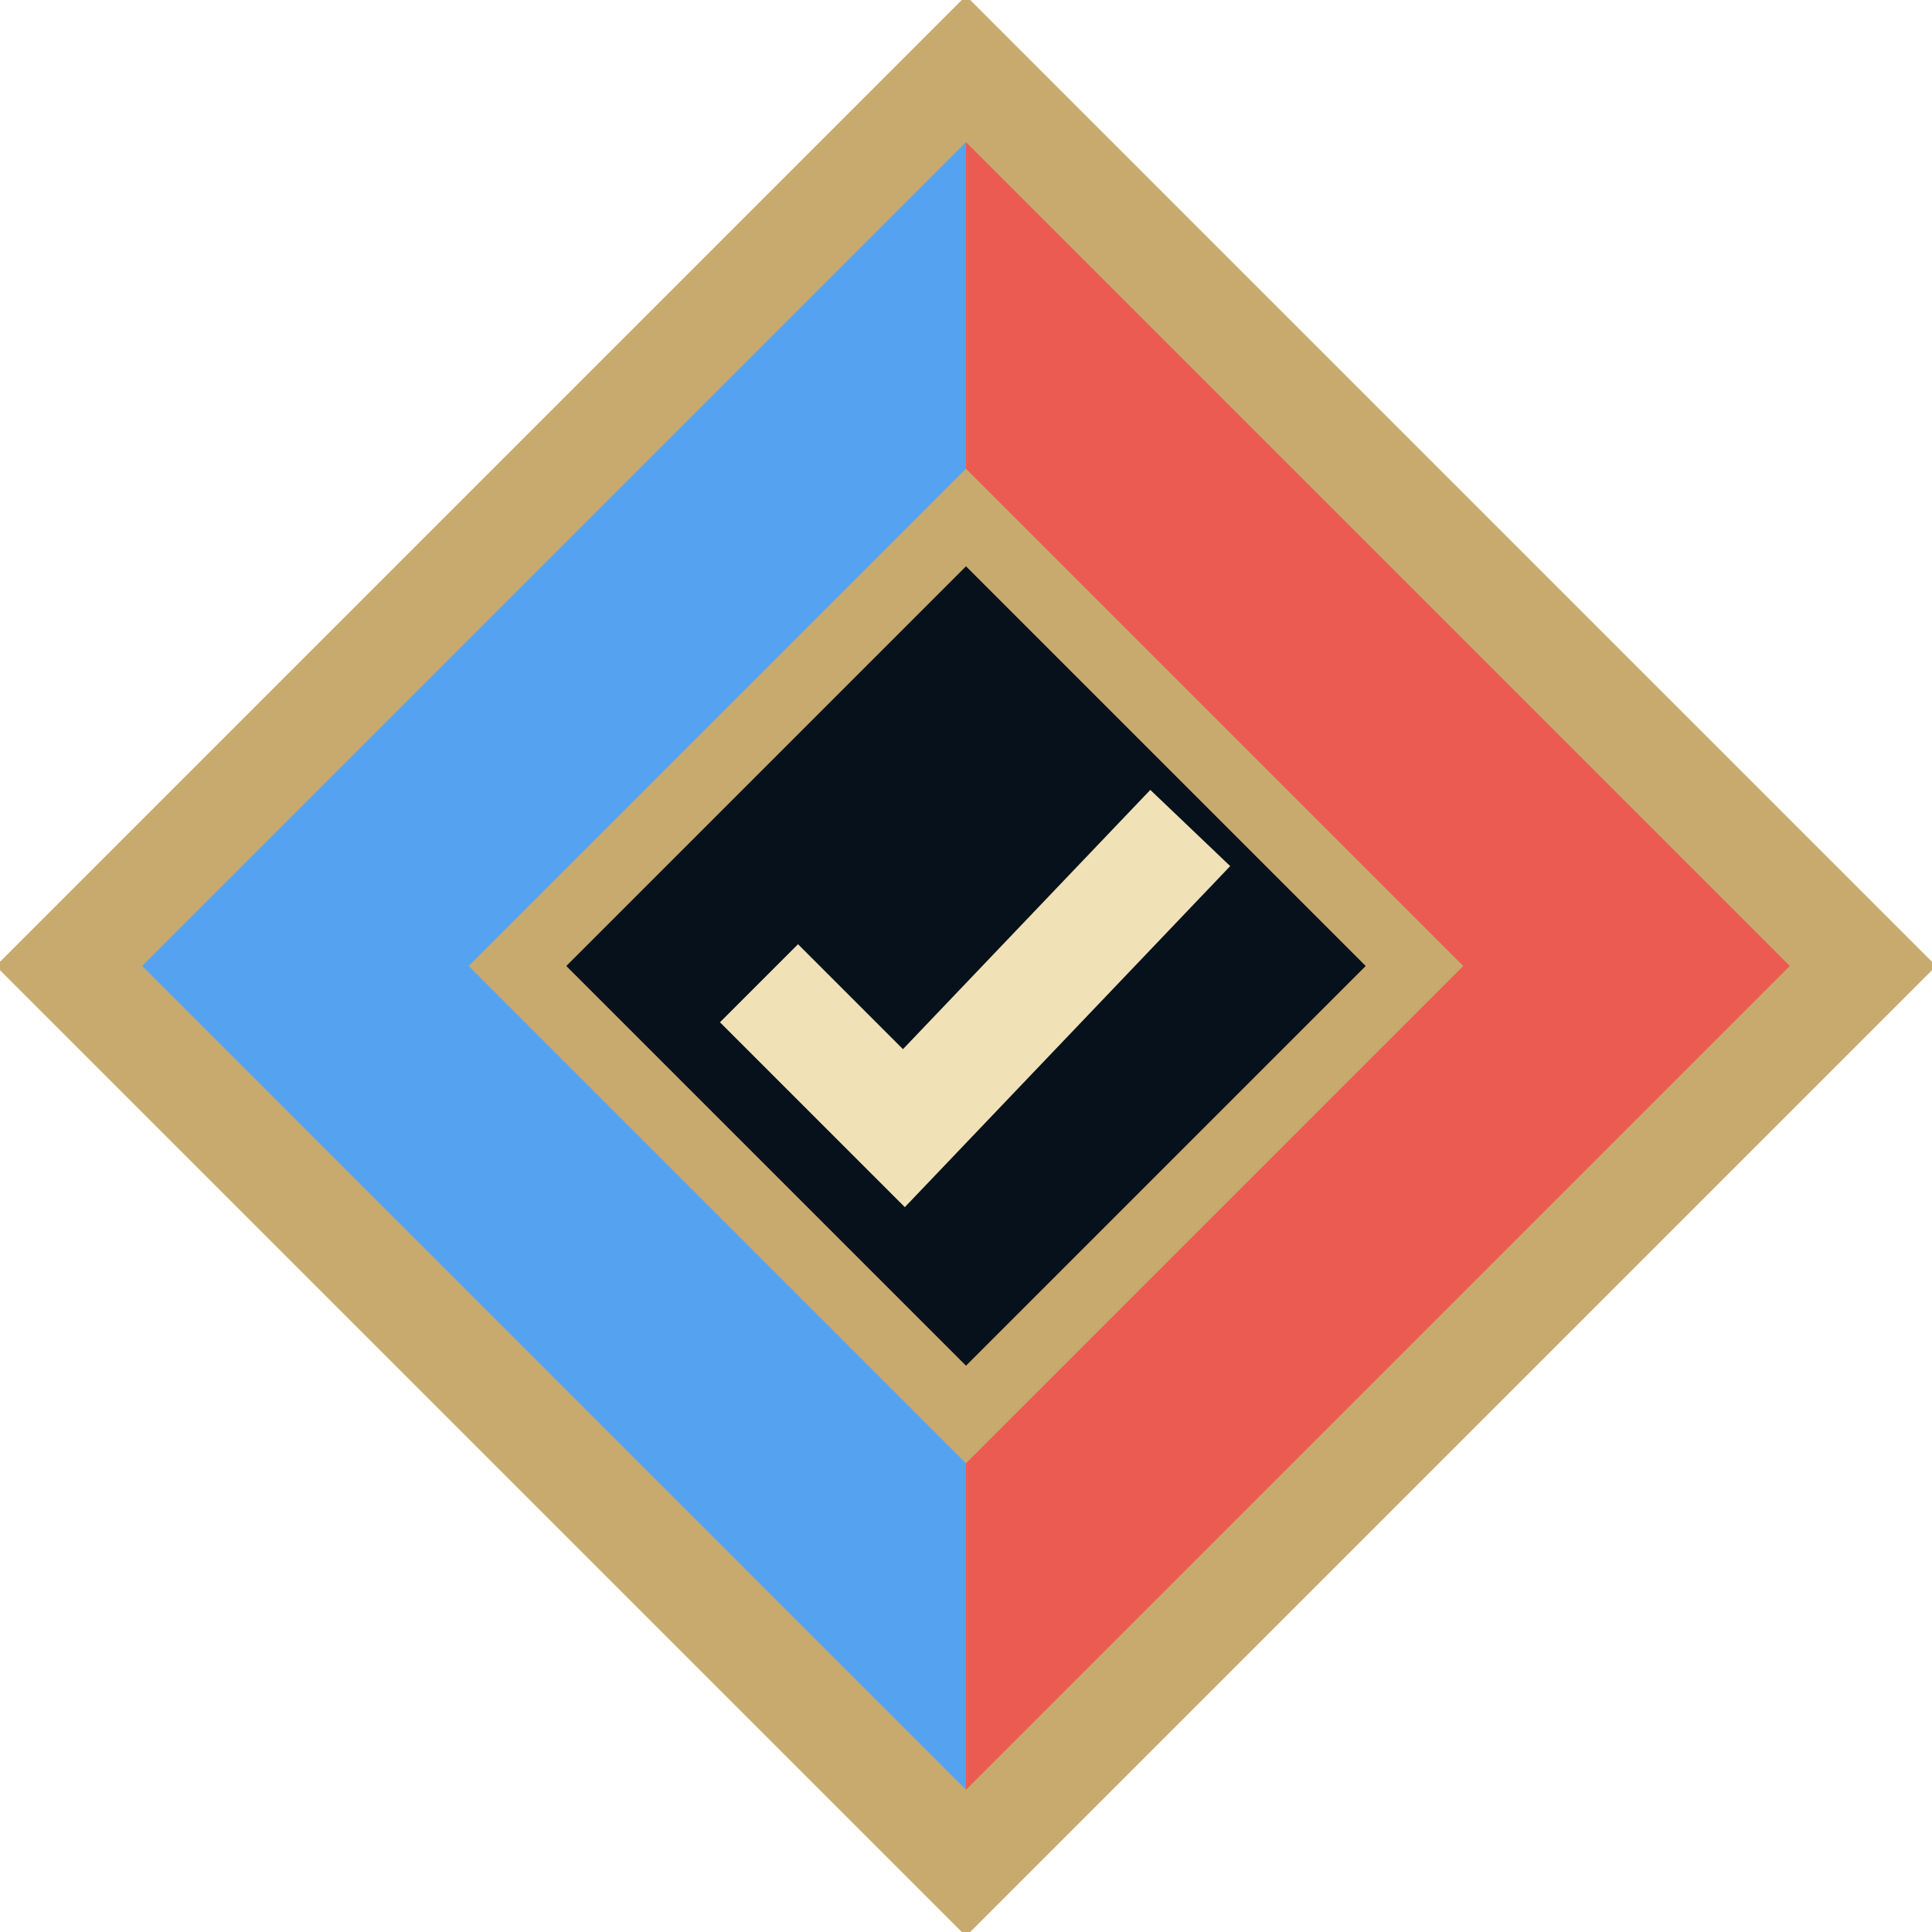
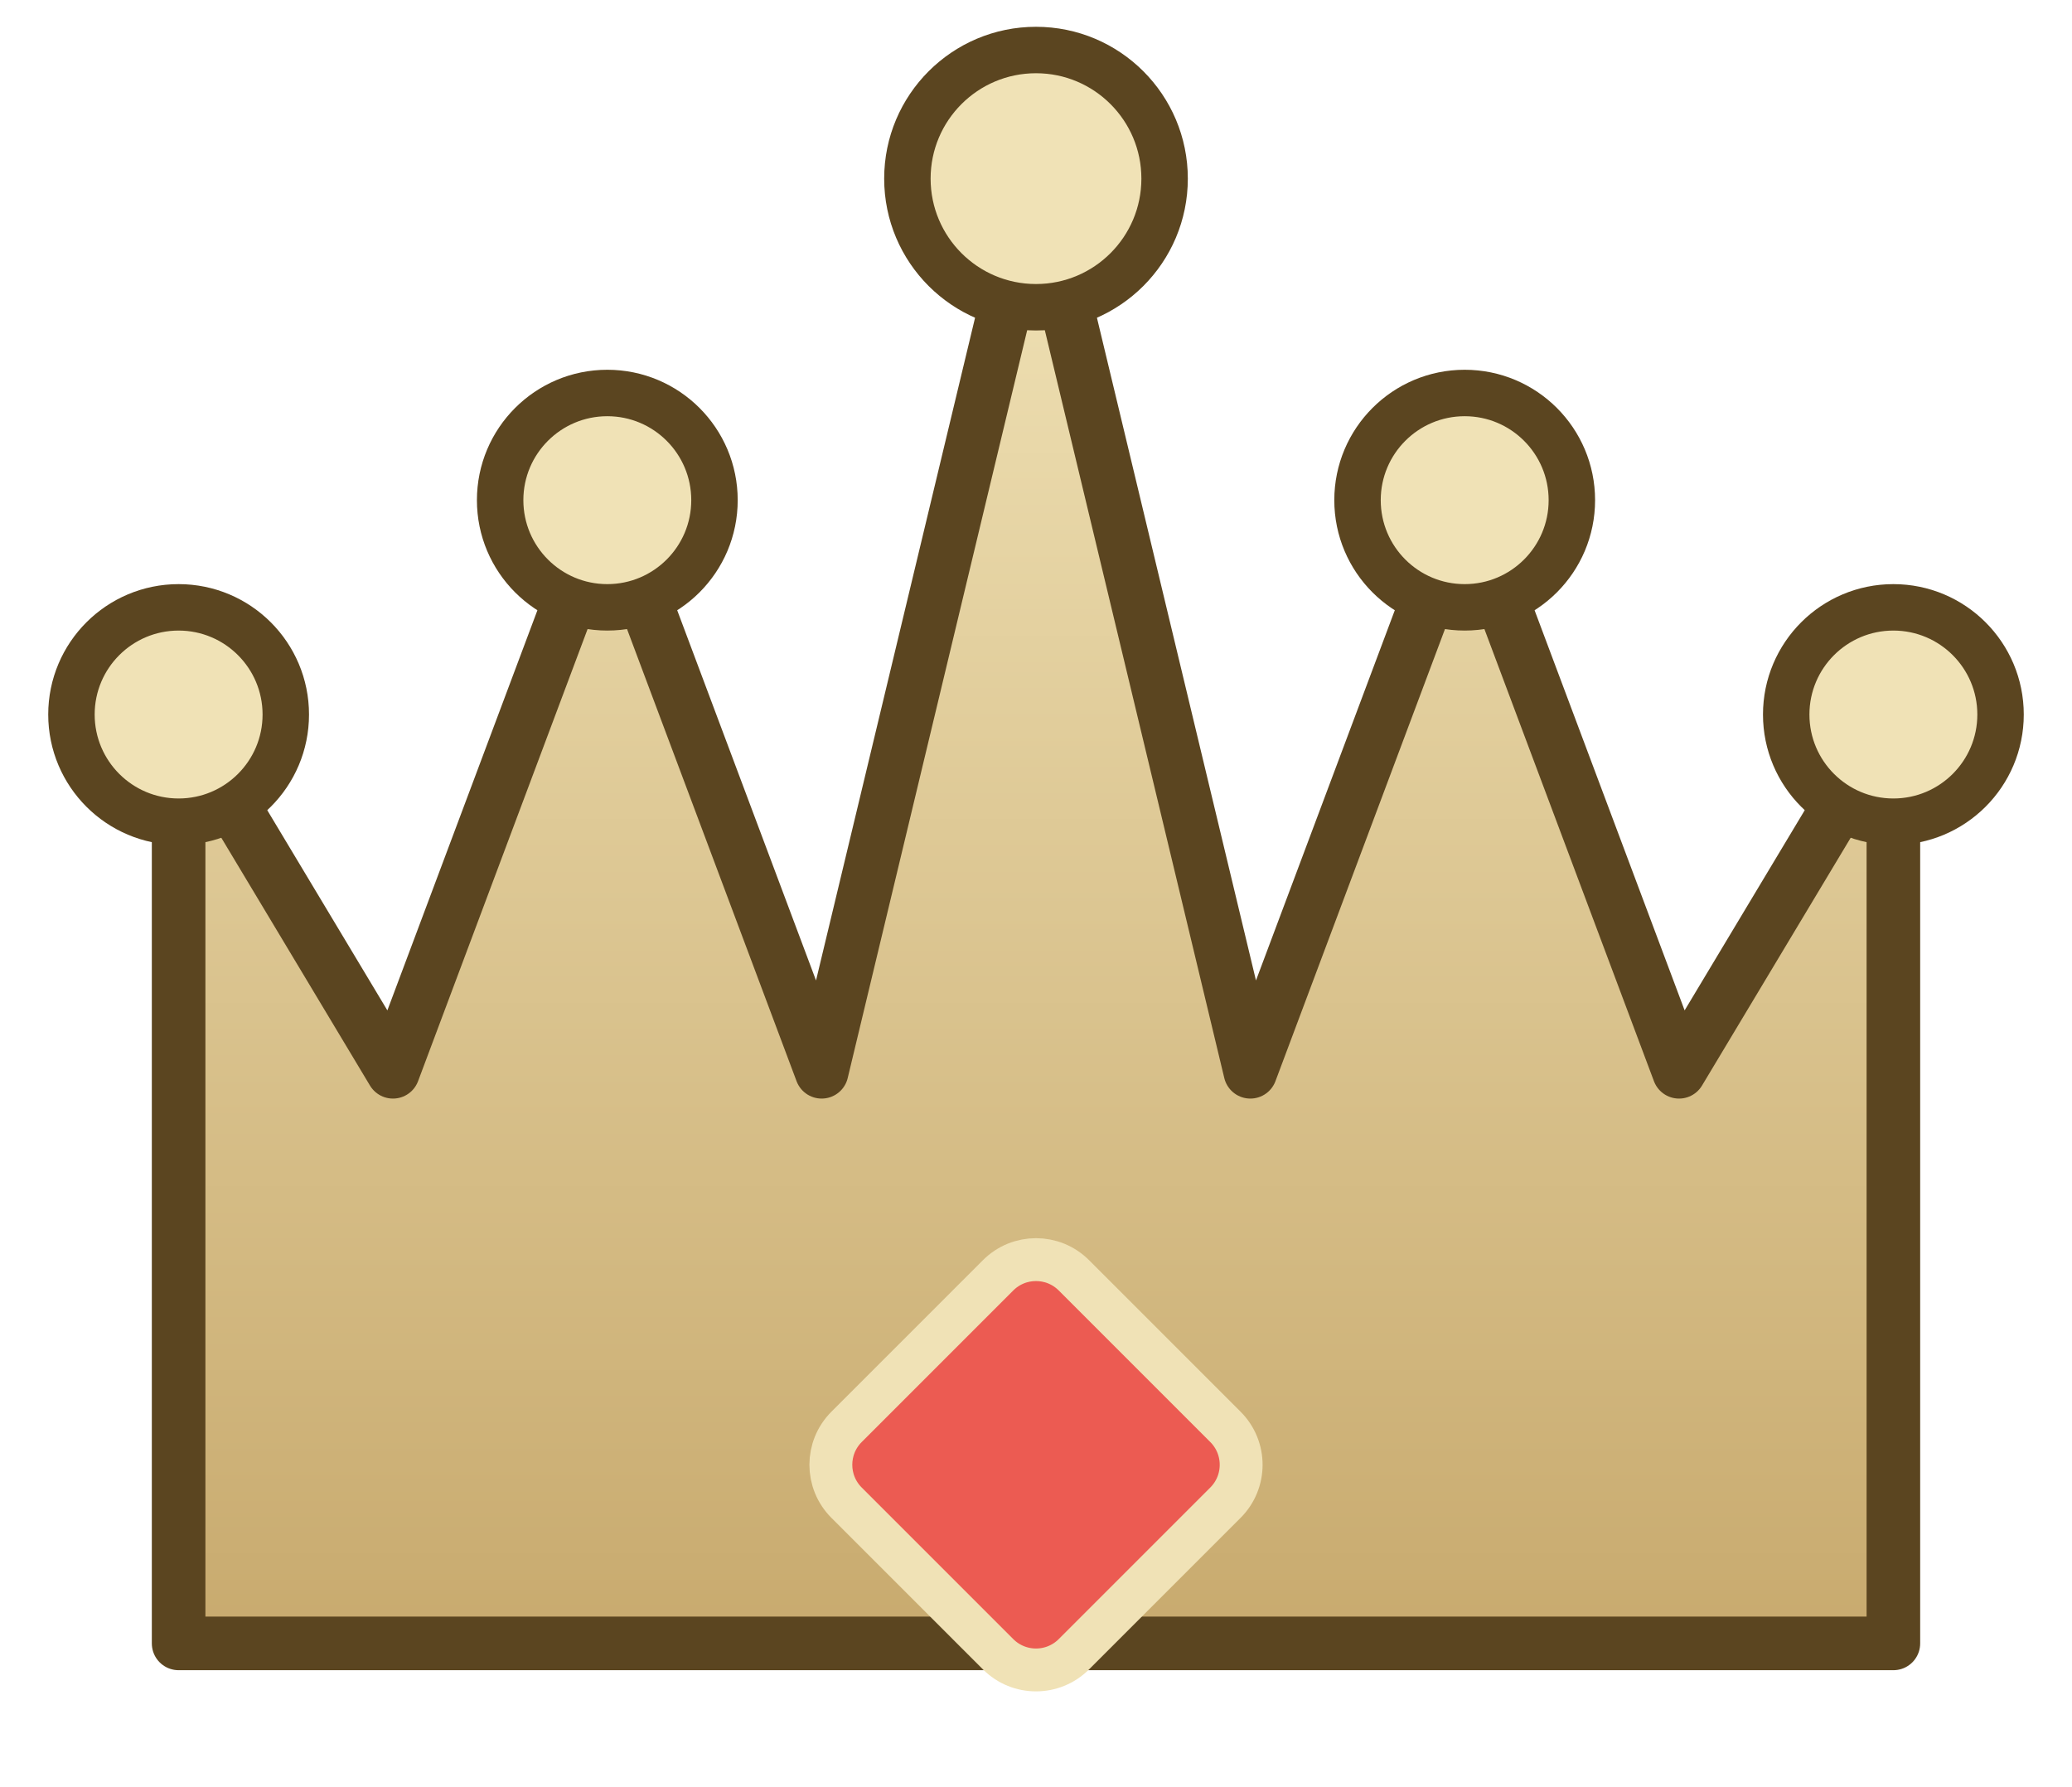
- <svg xmlns="http://www.w3.org/2000/svg" viewBox="4 4 56 56">
-   <path d="M32 6 6 32l26 26z" fill="#55a3f0" />
-   <path d="M32 6l26 26-26 26z" fill="#ec5b52" />
-   <path d="M32 6l26 26-26 26L6 32z" fill="none" stroke="#c8aa6e" stroke-width="3" />
-   <path d="M32 19l13 13-13 13-13-13z" fill="#07111c" stroke="#c8aa6e" stroke-width="2" />
-   <path d="M26 32.5l4.2 4.2L38.5 28" fill="none" stroke="#f0e2b6" stroke-width="3.2" />
+ <svg xmlns="http://www.w3.org/2000/svg" viewBox="3 10 58 50">
+   <defs>
+     <linearGradient id="krone-gold" x1="0" y1="1" x2="0" y2="0">
+       <stop offset="0" stop-color="#c8aa6e" />
+       <stop offset="1" stop-color="#f0e2b6" />
+     </linearGradient>
+   </defs>
+   <path d="M8,46 8,30 14,40 20,24 26,40 32,15 38,40 44,24 50,40 56,30 56,46 56,56 8,56Z" fill="url(#krone-gold)" stroke="#5b4520" stroke-width="1.5" stroke-linejoin="round" />
+   <g fill="#f0e2b6" stroke="#5b4520" stroke-width="1.3">
+     <circle cx="8" cy="30" r="3" />
+     <circle cx="20" cy="24" r="3" />
+     <circle cx="32" cy="15" r="3.6" />
+     <circle cx="44" cy="24" r="3" />
+     <circle cx="56" cy="30" r="3" />
+   </g>
+   <rect x="27.5" y="46.5" width="9" height="9" rx="1.5" transform="rotate(45 32 51)" fill="#ec5b52" stroke="#f0e2b6" stroke-width="1.2" />
</svg>
